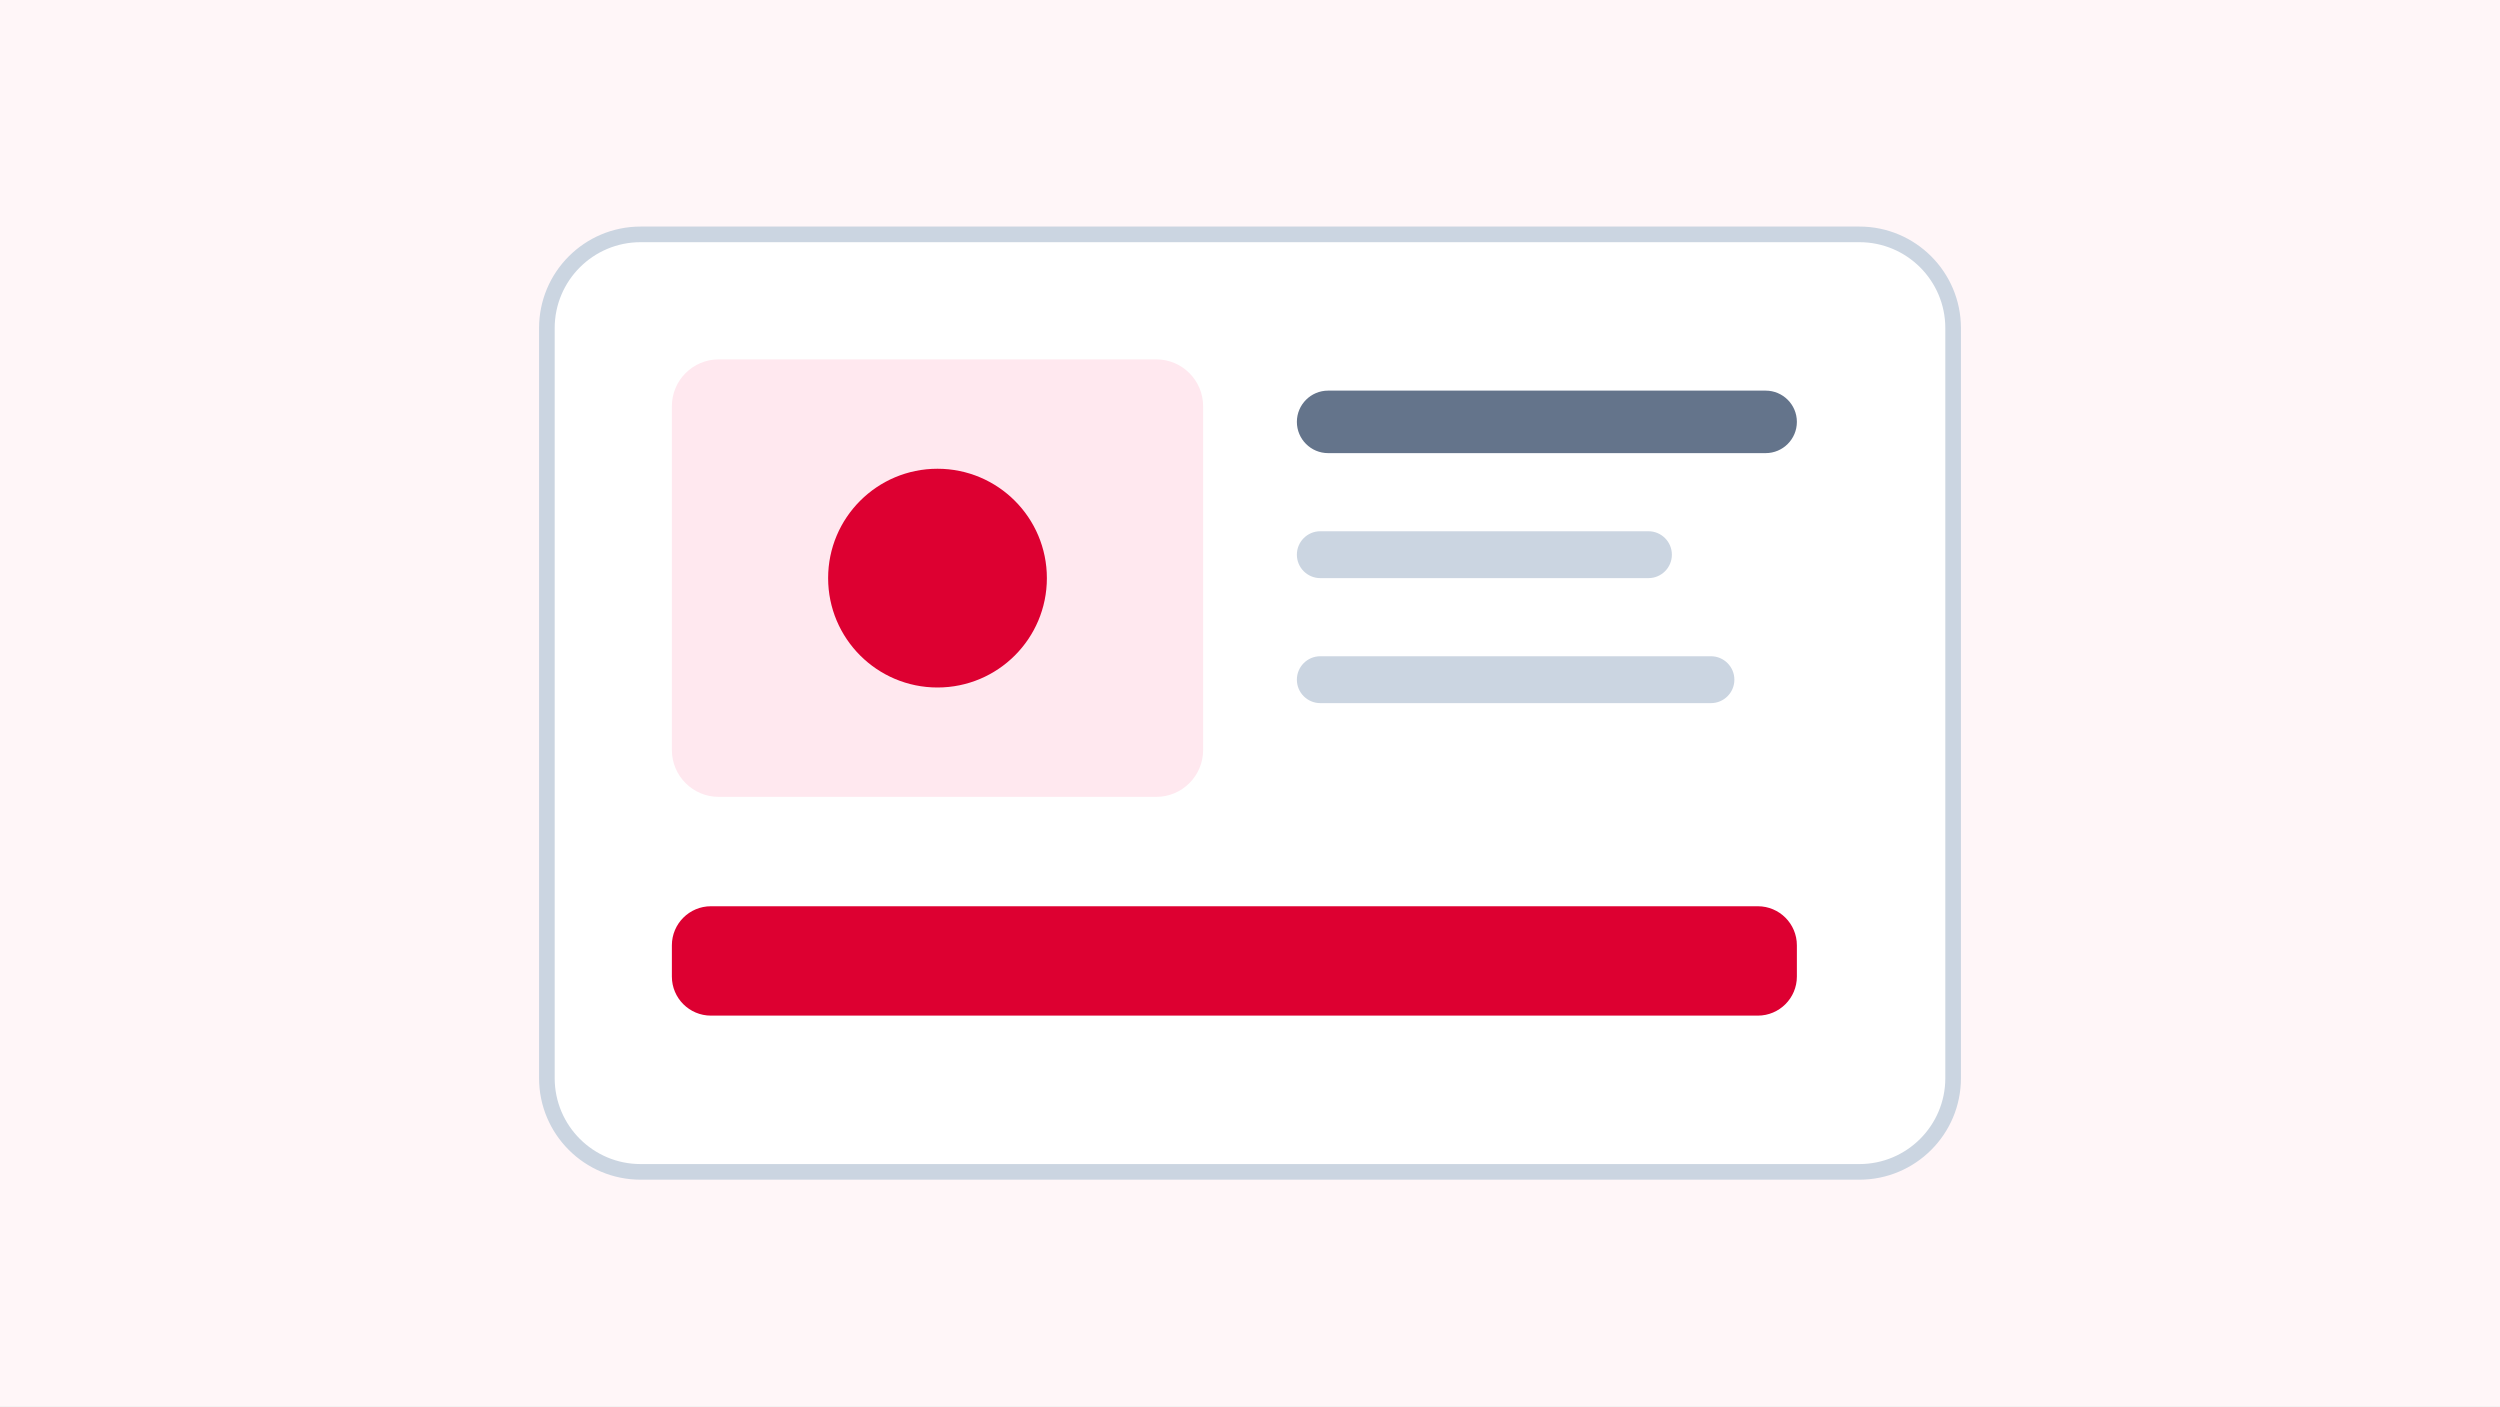
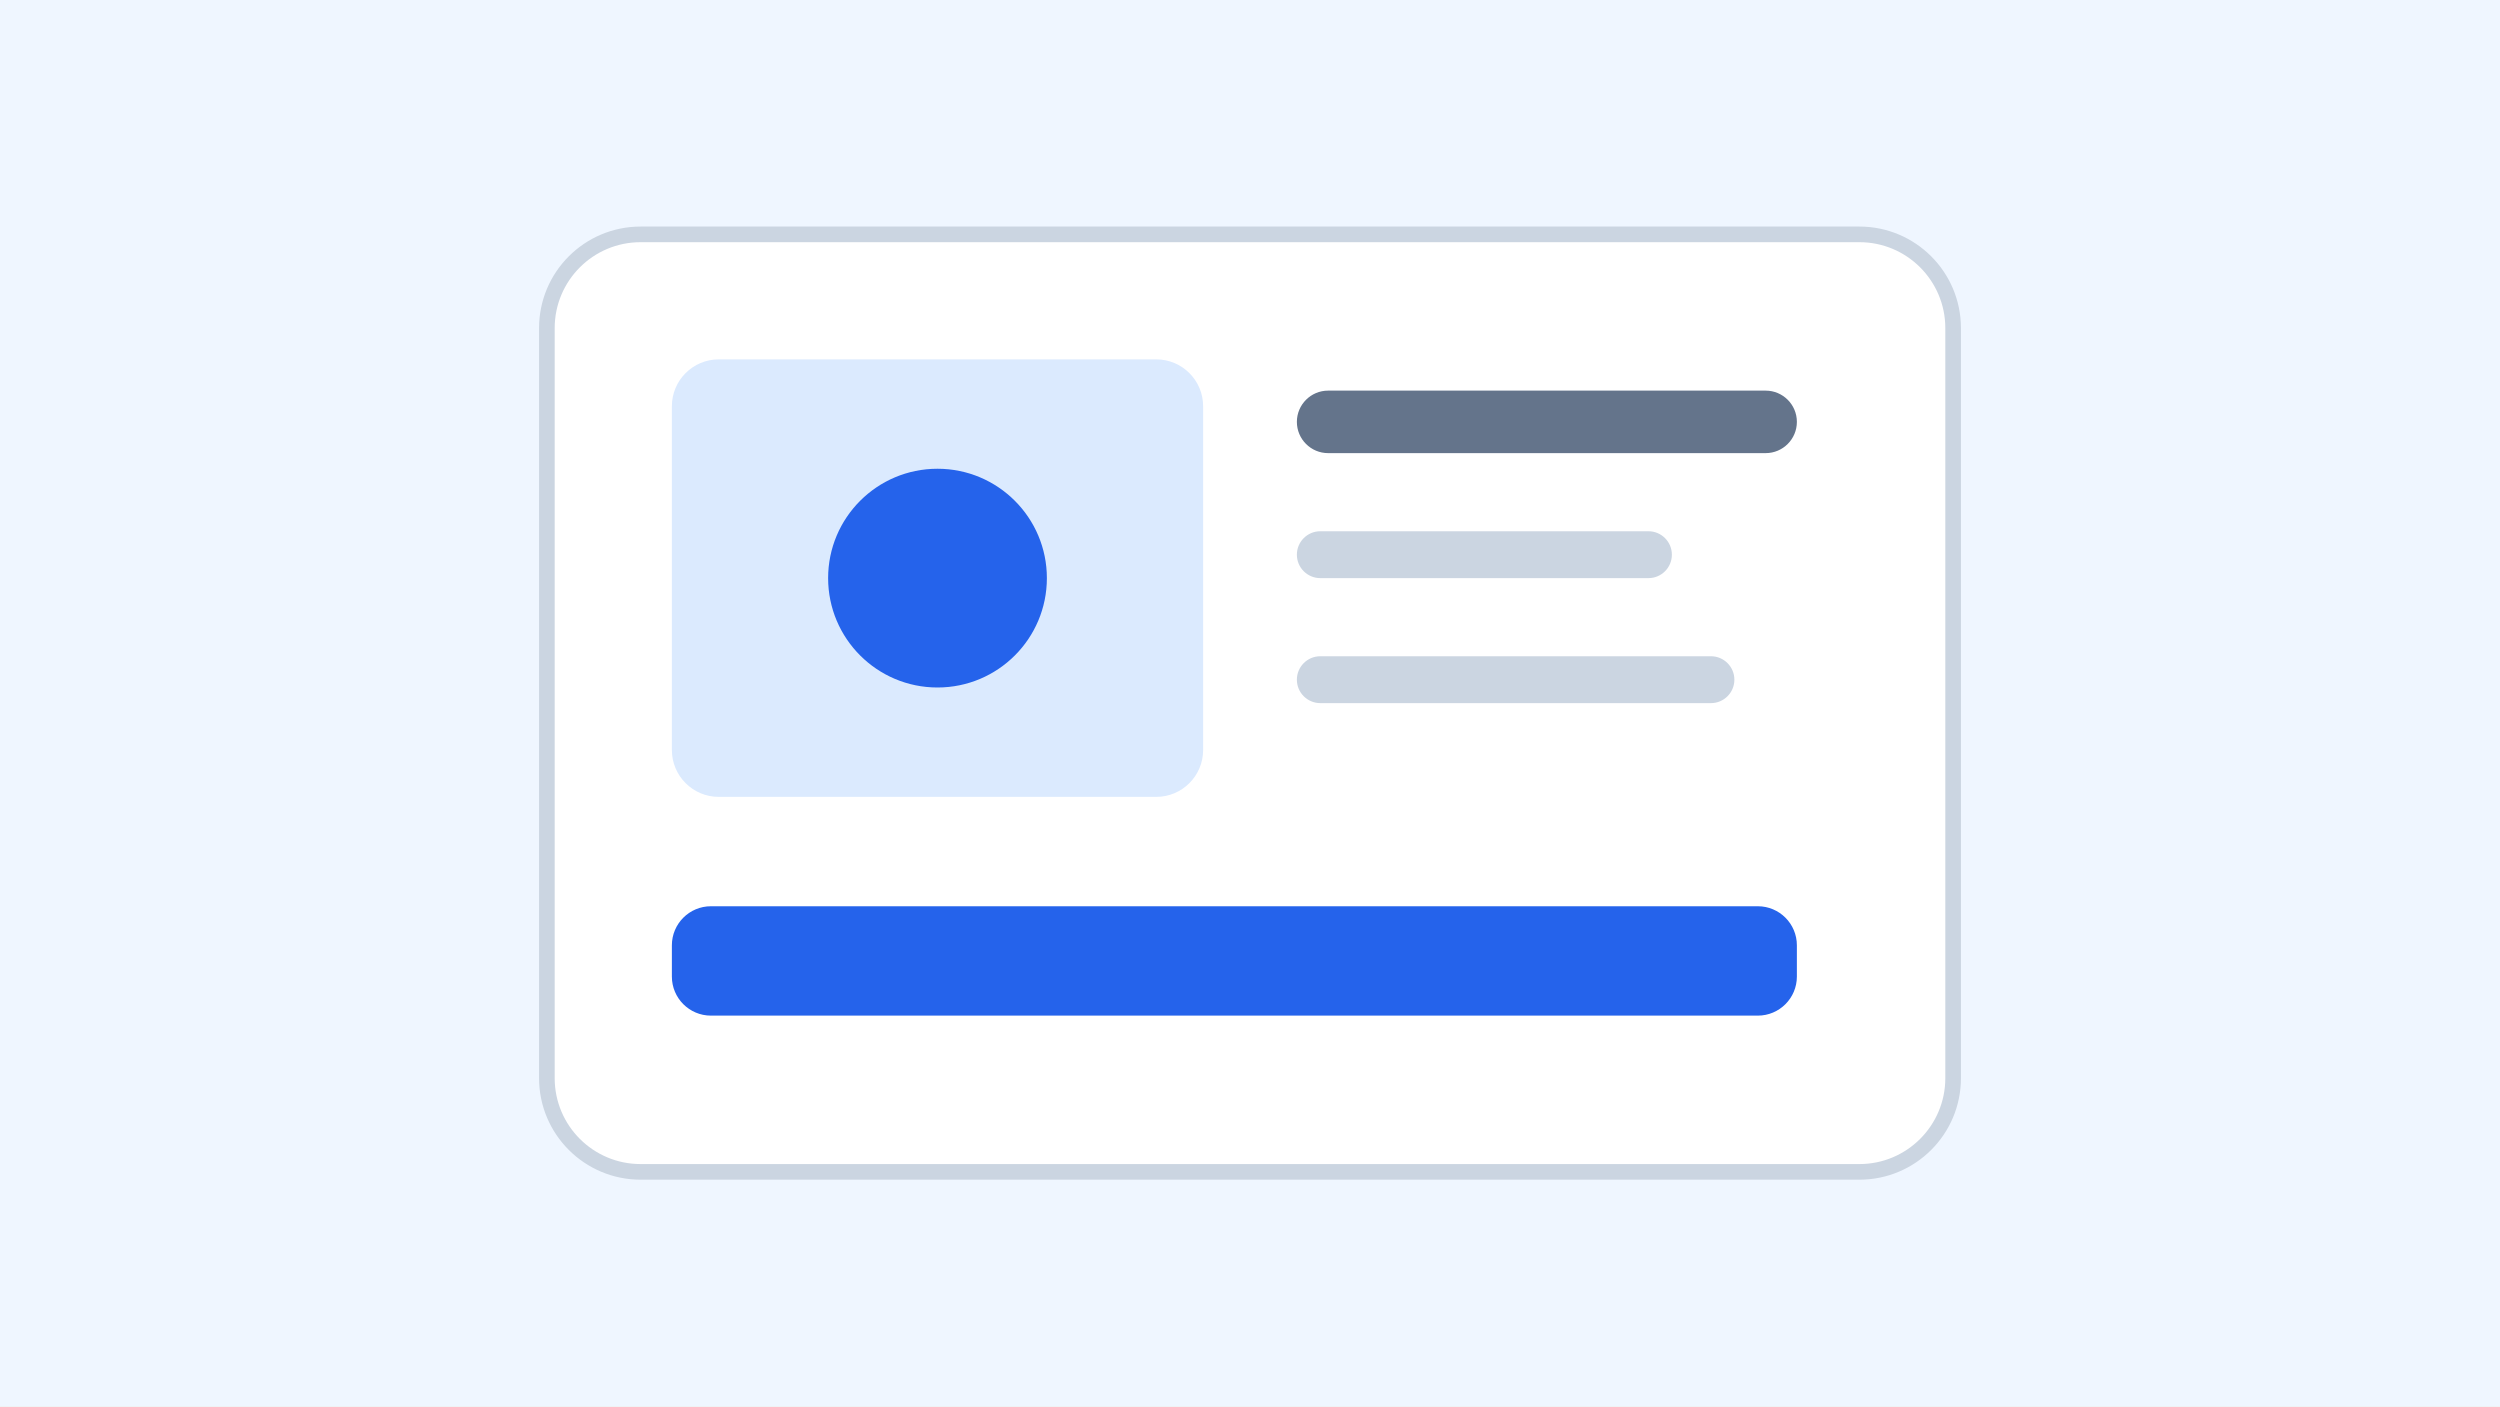
<svg xmlns="http://www.w3.org/2000/svg" viewBox="0 0 640 360">
-   <rect width="640" height="360" fill="#fff6f8" />
+   <rect width="640" height="360" fill="#eff6ff" />
  <rect x="140" y="60" width="360" height="240" rx="24" fill="#fff" stroke="#cbd5e1" stroke-width="4" />
-   <rect x="172" y="92" width="136" height="112" rx="12" fill="#ffe8ef" />
-   <circle cx="240" cy="148" r="28" fill="#dd0031" />
+   <rect x="172" y="92" width="136" height="112" rx="12" fill="#dbeafe" />
+   <circle cx="240" cy="148" r="28" fill="#2563eb" />
  <rect x="332" y="100" width="128" height="16" rx="8" fill="#64748b" />
  <rect x="332" y="136" width="96" height="12" rx="6" fill="#cbd5e1" />
  <rect x="332" y="168" width="112" height="12" rx="6" fill="#cbd5e1" />
-   <rect x="172" y="232" width="288" height="28" rx="10" fill="#dd0031" />
+   <rect x="172" y="232" width="288" height="28" rx="10" fill="#2563eb" />
</svg>
